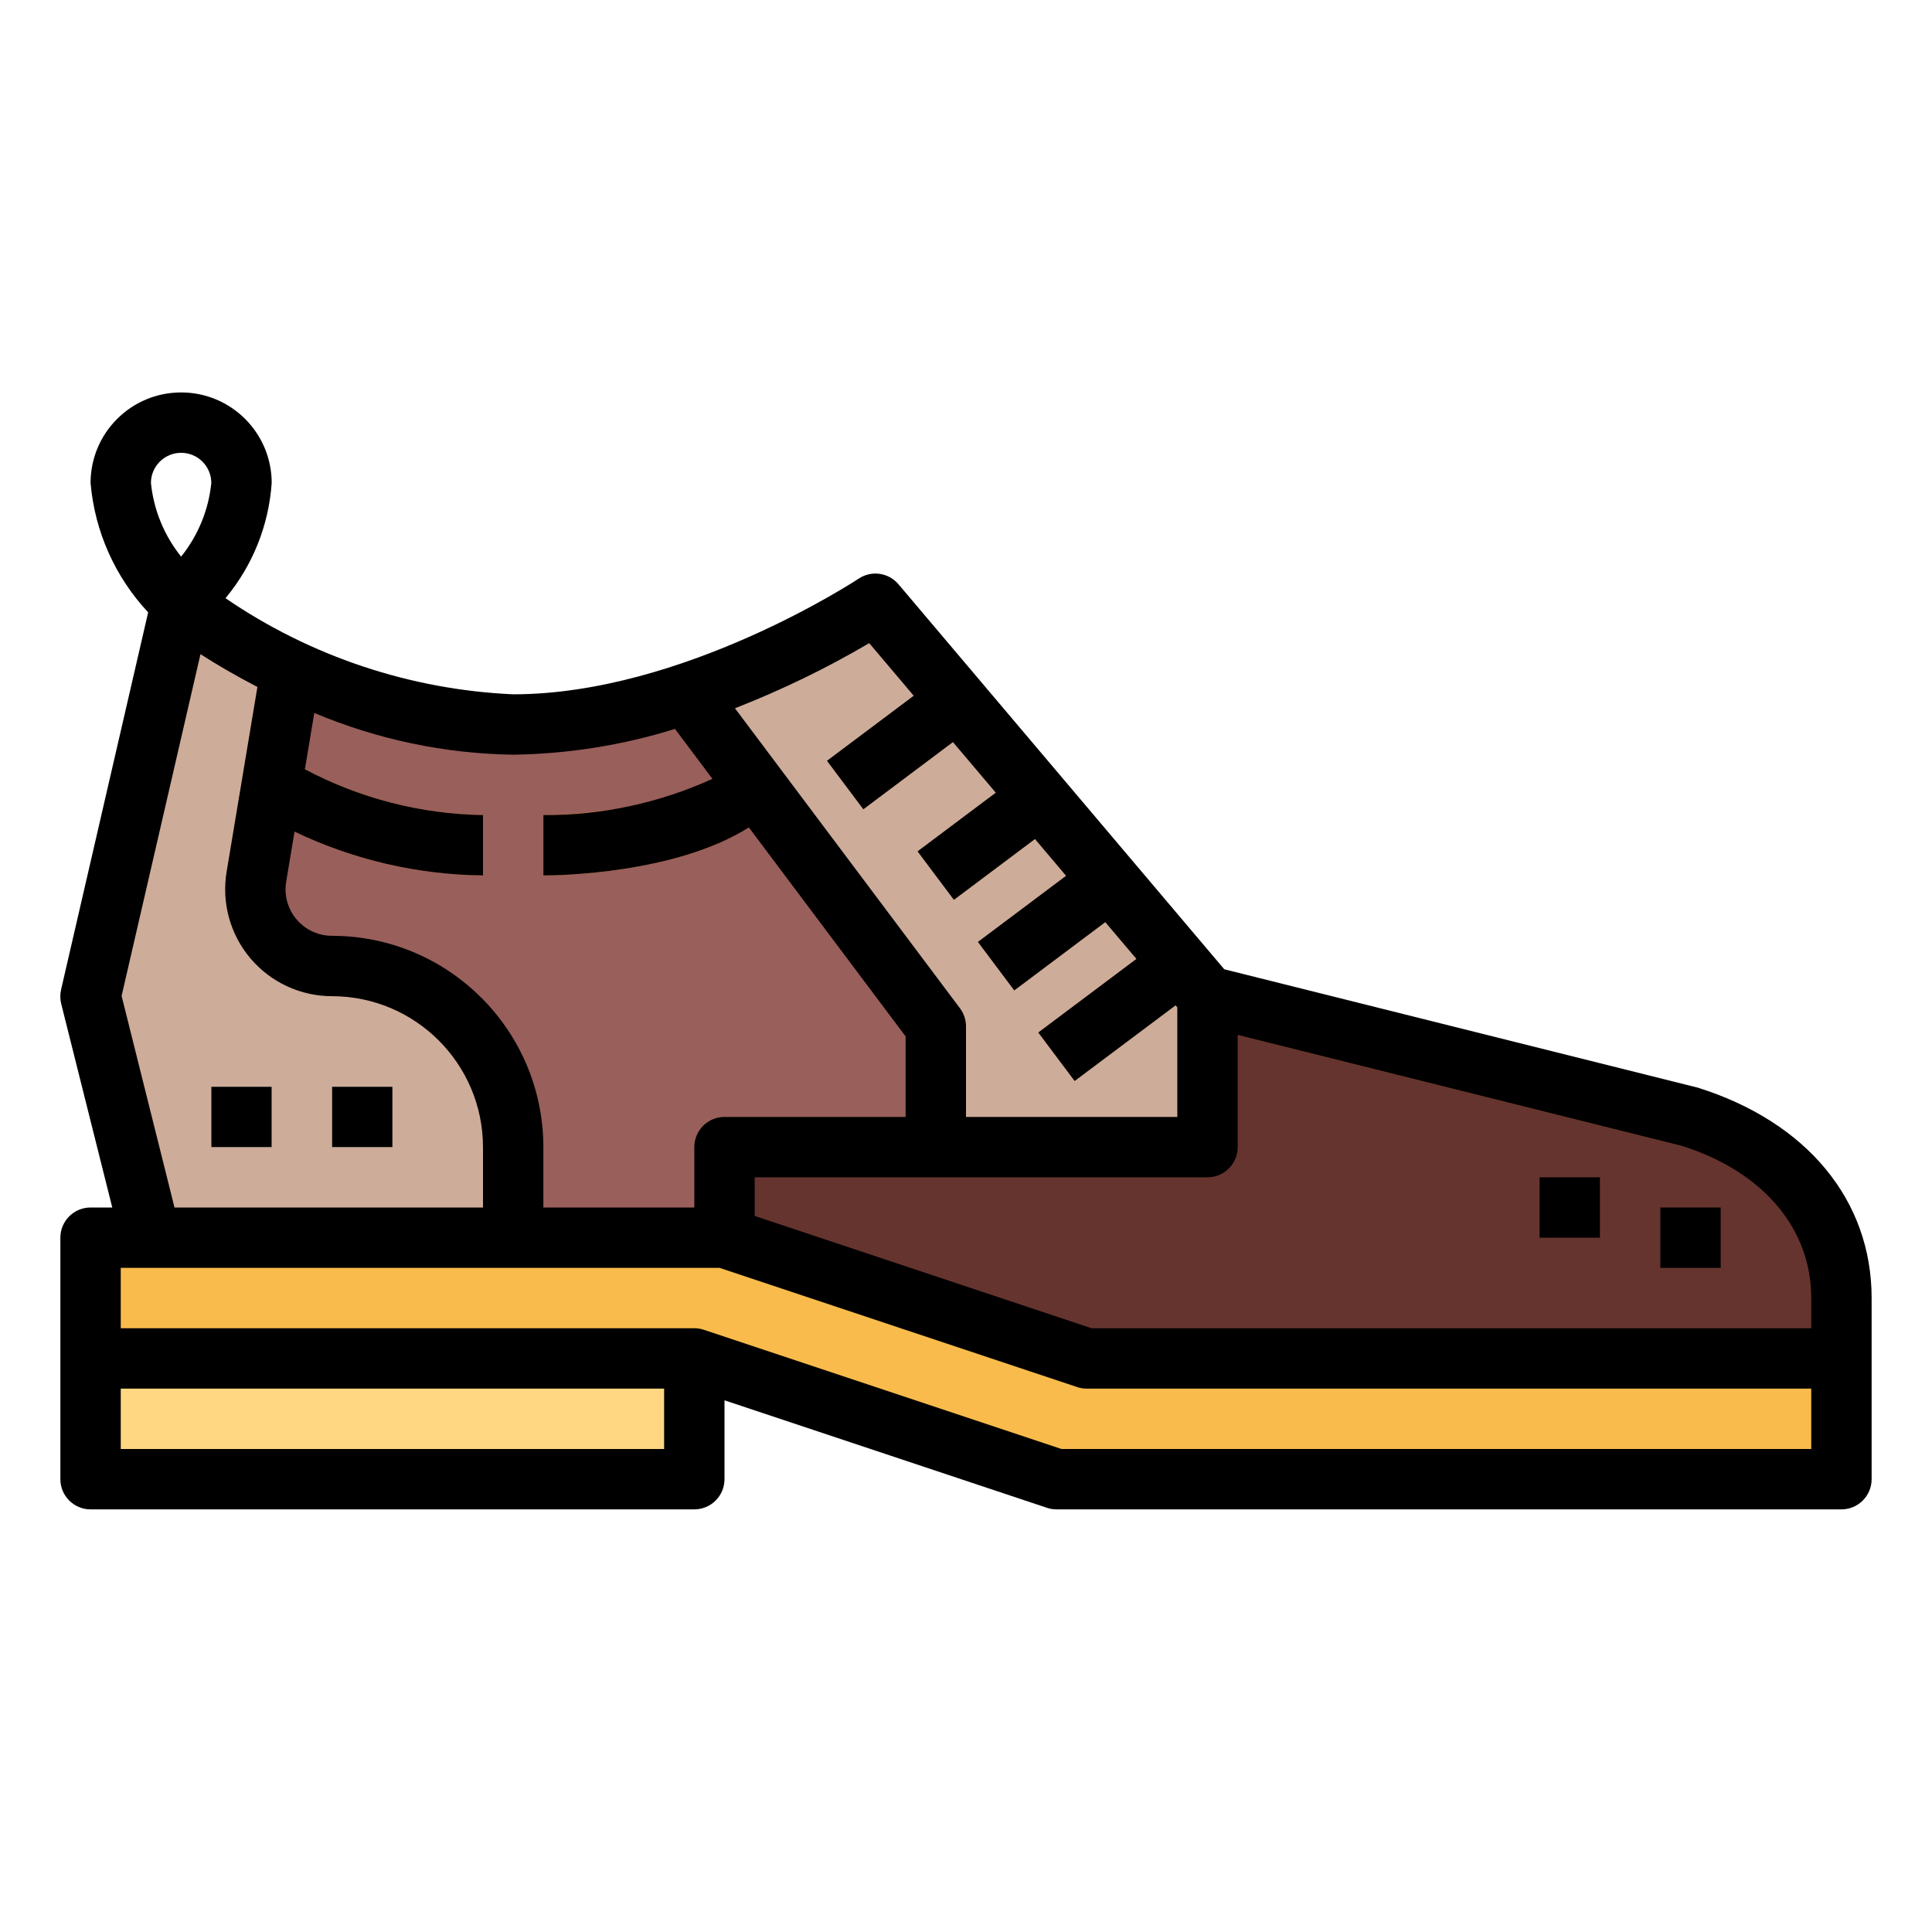
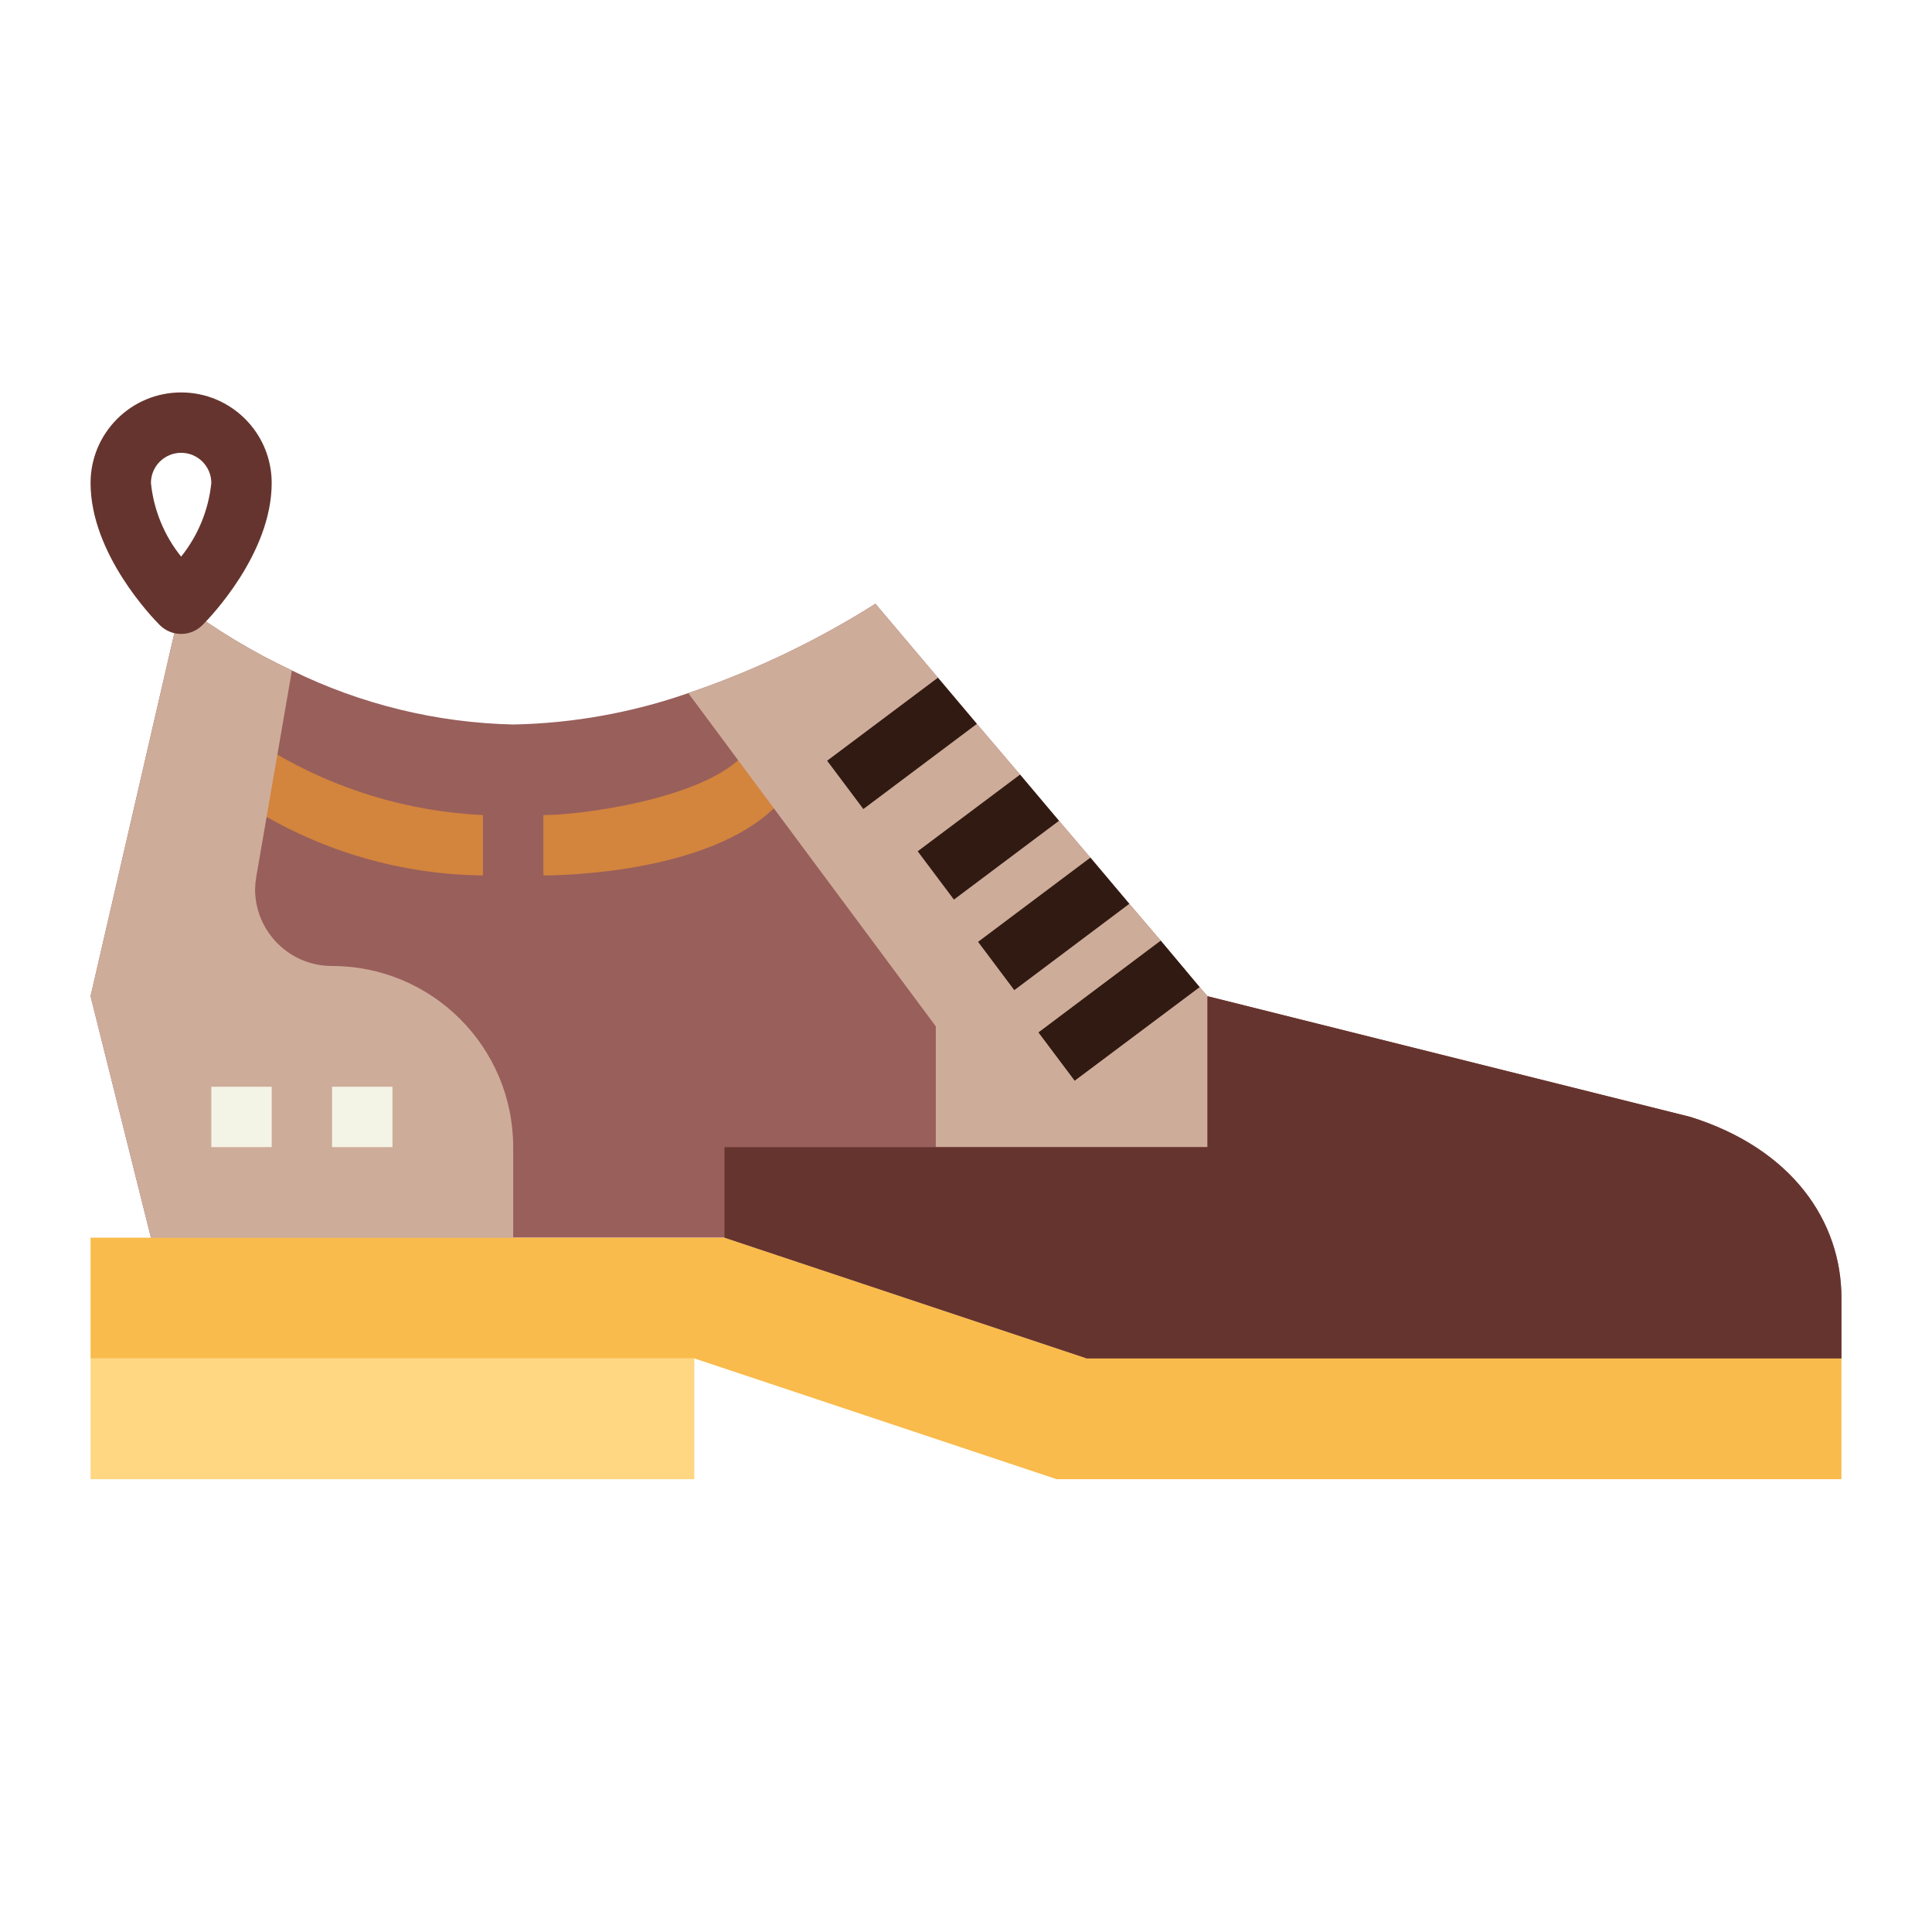
<svg xmlns="http://www.w3.org/2000/svg" height="512" viewBox="0 0 64 64" width="512">
-   <g id="Filled_outline" data-name="Filled outline">
-     <path d="m40 33-11-13s-6 4-12 4-11-4-11-4l-3 13 2 8h19l12 4h25v-2c0-2.536-1.625-4.938-5-6z" fill="#995f5b" />
-     <path d="m40 38v-5l-11-13a29.172 29.172 0 0 1 -6.27 2.974l8.27 11.026v4z" fill="#ceac9a" />
-     <path d="m8.493 29.042 1.143-6.858a20.75 20.75 0 0 1 -3.636-2.184l-3 13 2 8h12v-3a6 6 0 0 0 -6-6 2.54 2.54 0 0 1 -2.507-2.958z" fill="#ceac9a" />
-     <path d="m3 45h20v4h-20z" fill="#ffd782" />
-     <path d="m61 49h-26l-12-4h-20v-4h21l12 4h25z" fill="#f9bb4b" />
-     <g fill="#301a12">
-       <path d="m27.5 23.5h5v2h-5z" transform="matrix(.8 -.6 .6 .8 -8.7 22.908)" />
-       <path d="m30.5 26.5h5v2h-5z" transform="matrix(.8 -.6 .6 .8 -9.9 25.308)" />
-       <path d="m32.5 29.5h5v2h-5z" transform="matrix(.8 -.6 .6 .8 -11.301 27.109)" />
-     </g>
-     <path d="m51 39h2v2h-2z" />
-     <path d="m55 40h2v2h-2z" />
-     <path d="m56 37-16-4v5h-16v3l12 4h25v-2c0-2.536-1.625-4.938-5-6z" fill="#66342e" />
-     <path d="m34.5 32.5h5v2h-5z" fill="#301a12" transform="matrix(.8 -.6 .6 .8 -12.701 28.91)" />
-     <path d="m7 36h2v2h-2z" fill="#f4f4e6" />
-     <path d="m11 36h2v2h-2z" fill="#f4f4e6" />
-     <path d="m16 29a14.785 14.785 0 0 1 -7.555-2.168l1.108-1.665a12.962 12.962 0 0 0 6.447 1.833z" fill="#d3843d" />
-     <path d="m18 29v-2c1.277 0 4.9-.312 6.293-1.707l1.414 1.414c-2.228 2.229-7.153 2.293-7.707 2.293z" fill="#d3843d" />
-     <path d="m51 39h2v2h-2z" />
-     <path d="m55 40h2v2h-2z" />
-     <path d="m56.243 36.03-15.688-3.922-10.792-12.754a1 1 0 0 0 -1.318-.186c-.057.038-5.813 3.832-11.445 3.832a18.335 18.335 0 0 1 -9.53-3.184 6.677 6.677 0 0 0 1.53-3.816 3 3 0 0 0 -6 0 7.176 7.176 0 0 0 1.908 4.285l-2.883 12.49a1.014 1.014 0 0 0 0 .468l1.694 6.757h-.719a1 1 0 0 0 -1 1v8a1 1 0 0 0 1 1h20a1 1 0 0 0 1-1v-2.613l10.684 3.562a1 1 0 0 0 .316.051h26a1 1 0 0 0 1-1v-6c0-3.23-2.131-5.83-5.757-6.97zm-27.449-14.725 1.475 1.743-2.869 2.152 1.2 1.6 2.963-2.223 1.424 1.683-2.587 1.94 1.2 1.6 2.681-2.011 1.035 1.224-2.916 2.187 1.2 1.6 3.01-2.258 1.036 1.224-3.246 2.434 1.2 1.6 3.34-2.5.06.071v3.629h-7v-3a1 1 0 0 0 -.2-.6l-7.454-9.938a31 31 0 0 0 4.448-2.157zm-6.435 2.841 1.241 1.654a13.34 13.34 0 0 1 -5.6 1.2v2c.488 0 4.368-.052 6.808-1.589l5.192 6.922v2.667h-6a1 1 0 0 0 -1 1v2h-5v-2a7.009 7.009 0 0 0 -7-7 1.539 1.539 0 0 1 -1.52-1.793l.277-1.658a14.818 14.818 0 0 0 6.243 1.451v-2a13 13 0 0 1 -5.9-1.519l.311-1.864a17.621 17.621 0 0 0 6.589 1.383 18.907 18.907 0 0 0 5.359-.854zm-16.359-9.146a1 1 0 0 1 1 1 4.644 4.644 0 0 1 -1 2.439 4.644 4.644 0 0 1 -1-2.439 1 1 0 0 1 1-1zm-1.972 17.991 2.613-11.321c.5.322 1.141.7 1.886 1.087l-1.02 6.121a3.539 3.539 0 0 0 3.493 4.122 5.006 5.006 0 0 1 5 5v2h-10.219zm17.972 15.009h-18v-2h18zm38 0h-24.838l-11.846-3.949a1 1 0 0 0 -.316-.051h-19v-2h19.838l11.846 3.949a1 1 0 0 0 .316.051h24zm0-4h-23.838l-11.162-3.721v-1.279h15a1 1 0 0 0 1-1v-3.719l14.7 3.673c2.693.846 4.3 2.734 4.3 5.046z" />
-     <path d="m7 36h2v2h-2z" />
-     <path d="m11 36h2v2h-2z" />
+   <path d="m61 43v2h-25l-12-4h-19l-2-8 3-13a20.88 20.88 0 0 0 3.67 2.21 17.547 17.547 0 0 0 7.33 1.79 18.74 18.74 0 0 0 5.8-1.04 28.971 28.971 0 0 0 6.2-2.96l2.07 2.45 1.29 1.53 1.43 1.68 1.29 1.53 1.04 1.22 1.29 1.53 1.04 1.22 1.29 1.54.26.3 16 4c3.38 1.06 5 3.46 5 6z" fill="#995f5b" />
+   <path d="m18 29v-2c1.277 0 5.171-.528 6.567-1.923l1.14 1.63c-2.228 2.229-7.153 2.293-7.707 2.293z" fill="#d3843d" />
+   <path d="m40 33v5h-9v-4l-8.2-11.04a28.971 28.971 0 0 0 6.2-2.96l2.07 2.45 1.29 1.53 1.43 1.68 1.29 1.53 1.04 1.22 1.29 1.53 1.04 1.22 1.29 1.54z" fill="#ceac9a" />
+   <path d="m3 45h20v4h-20z" fill="#ffd782" />
+   <path d="m61 49h-26l-12-4h-20v-4h21l12 4h25z" fill="#f9bb4b" />
+   <g fill="#301a12">
+     <path d="m32.36 23.98-3.76 2.82-1.2-1.6 3.67-2.75z" />
+     <path d="m35.08 27.19-3.48 2.61-1.2-1.6 3.39-2.54z" />
+     <path d="m37.41 29.94-3.81 2.86-1.2-1.6 3.72-2.79z" />
  </g>
+   <path d="m51 39h2v2h-2z" />
+   <path d="m55 40h2v2h-2z" />
+   <path d="m56 37-16-4v5h-16v3l12 4h25v-2c0-2.536-1.625-4.938-5-6z" fill="#66342e" />
+   <path d="m39.74 32.7-4.14 3.1-1.2-1.6 4.05-3.04z" fill="#301a12" />
+   <path d="m16 29a14.785 14.785 0 0 1 -7.555-2.168l.555-1.944a15 15 0 0 0 7 2.112z" fill="#d3843d" />
+   <path d="m17 38v3h-12l-2-8 3-13a20.88 20.88 0 0 0 3.67 2.21l-1.18 6.83a2.984 2.984 0 0 0 -.04.42 2.546 2.546 0 0 0 2.55 2.54 6 6 0 0 1 6 6z" fill="#ceac9a" />
+   <path d="m6 21a1 1 0 0 1 -.707-.293c-.235-.234-2.293-2.36-2.293-4.707a3 3 0 0 1 6 0c0 2.347-2.058 4.473-2.293 4.707a1 1 0 0 1 -.707.293zm0-6a1 1 0 0 0 -1 1 4.644 4.644 0 0 0 1 2.439 4.644 4.644 0 0 0 1-2.439 1 1 0 0 0 -1-1z" fill="#66342e" />
+   <path d="m7 36h2v2h-2z" fill="#f4f4e6" />
+   <path d="m11 36h2v2h-2z" fill="#f4f4e6" />
</svg>
